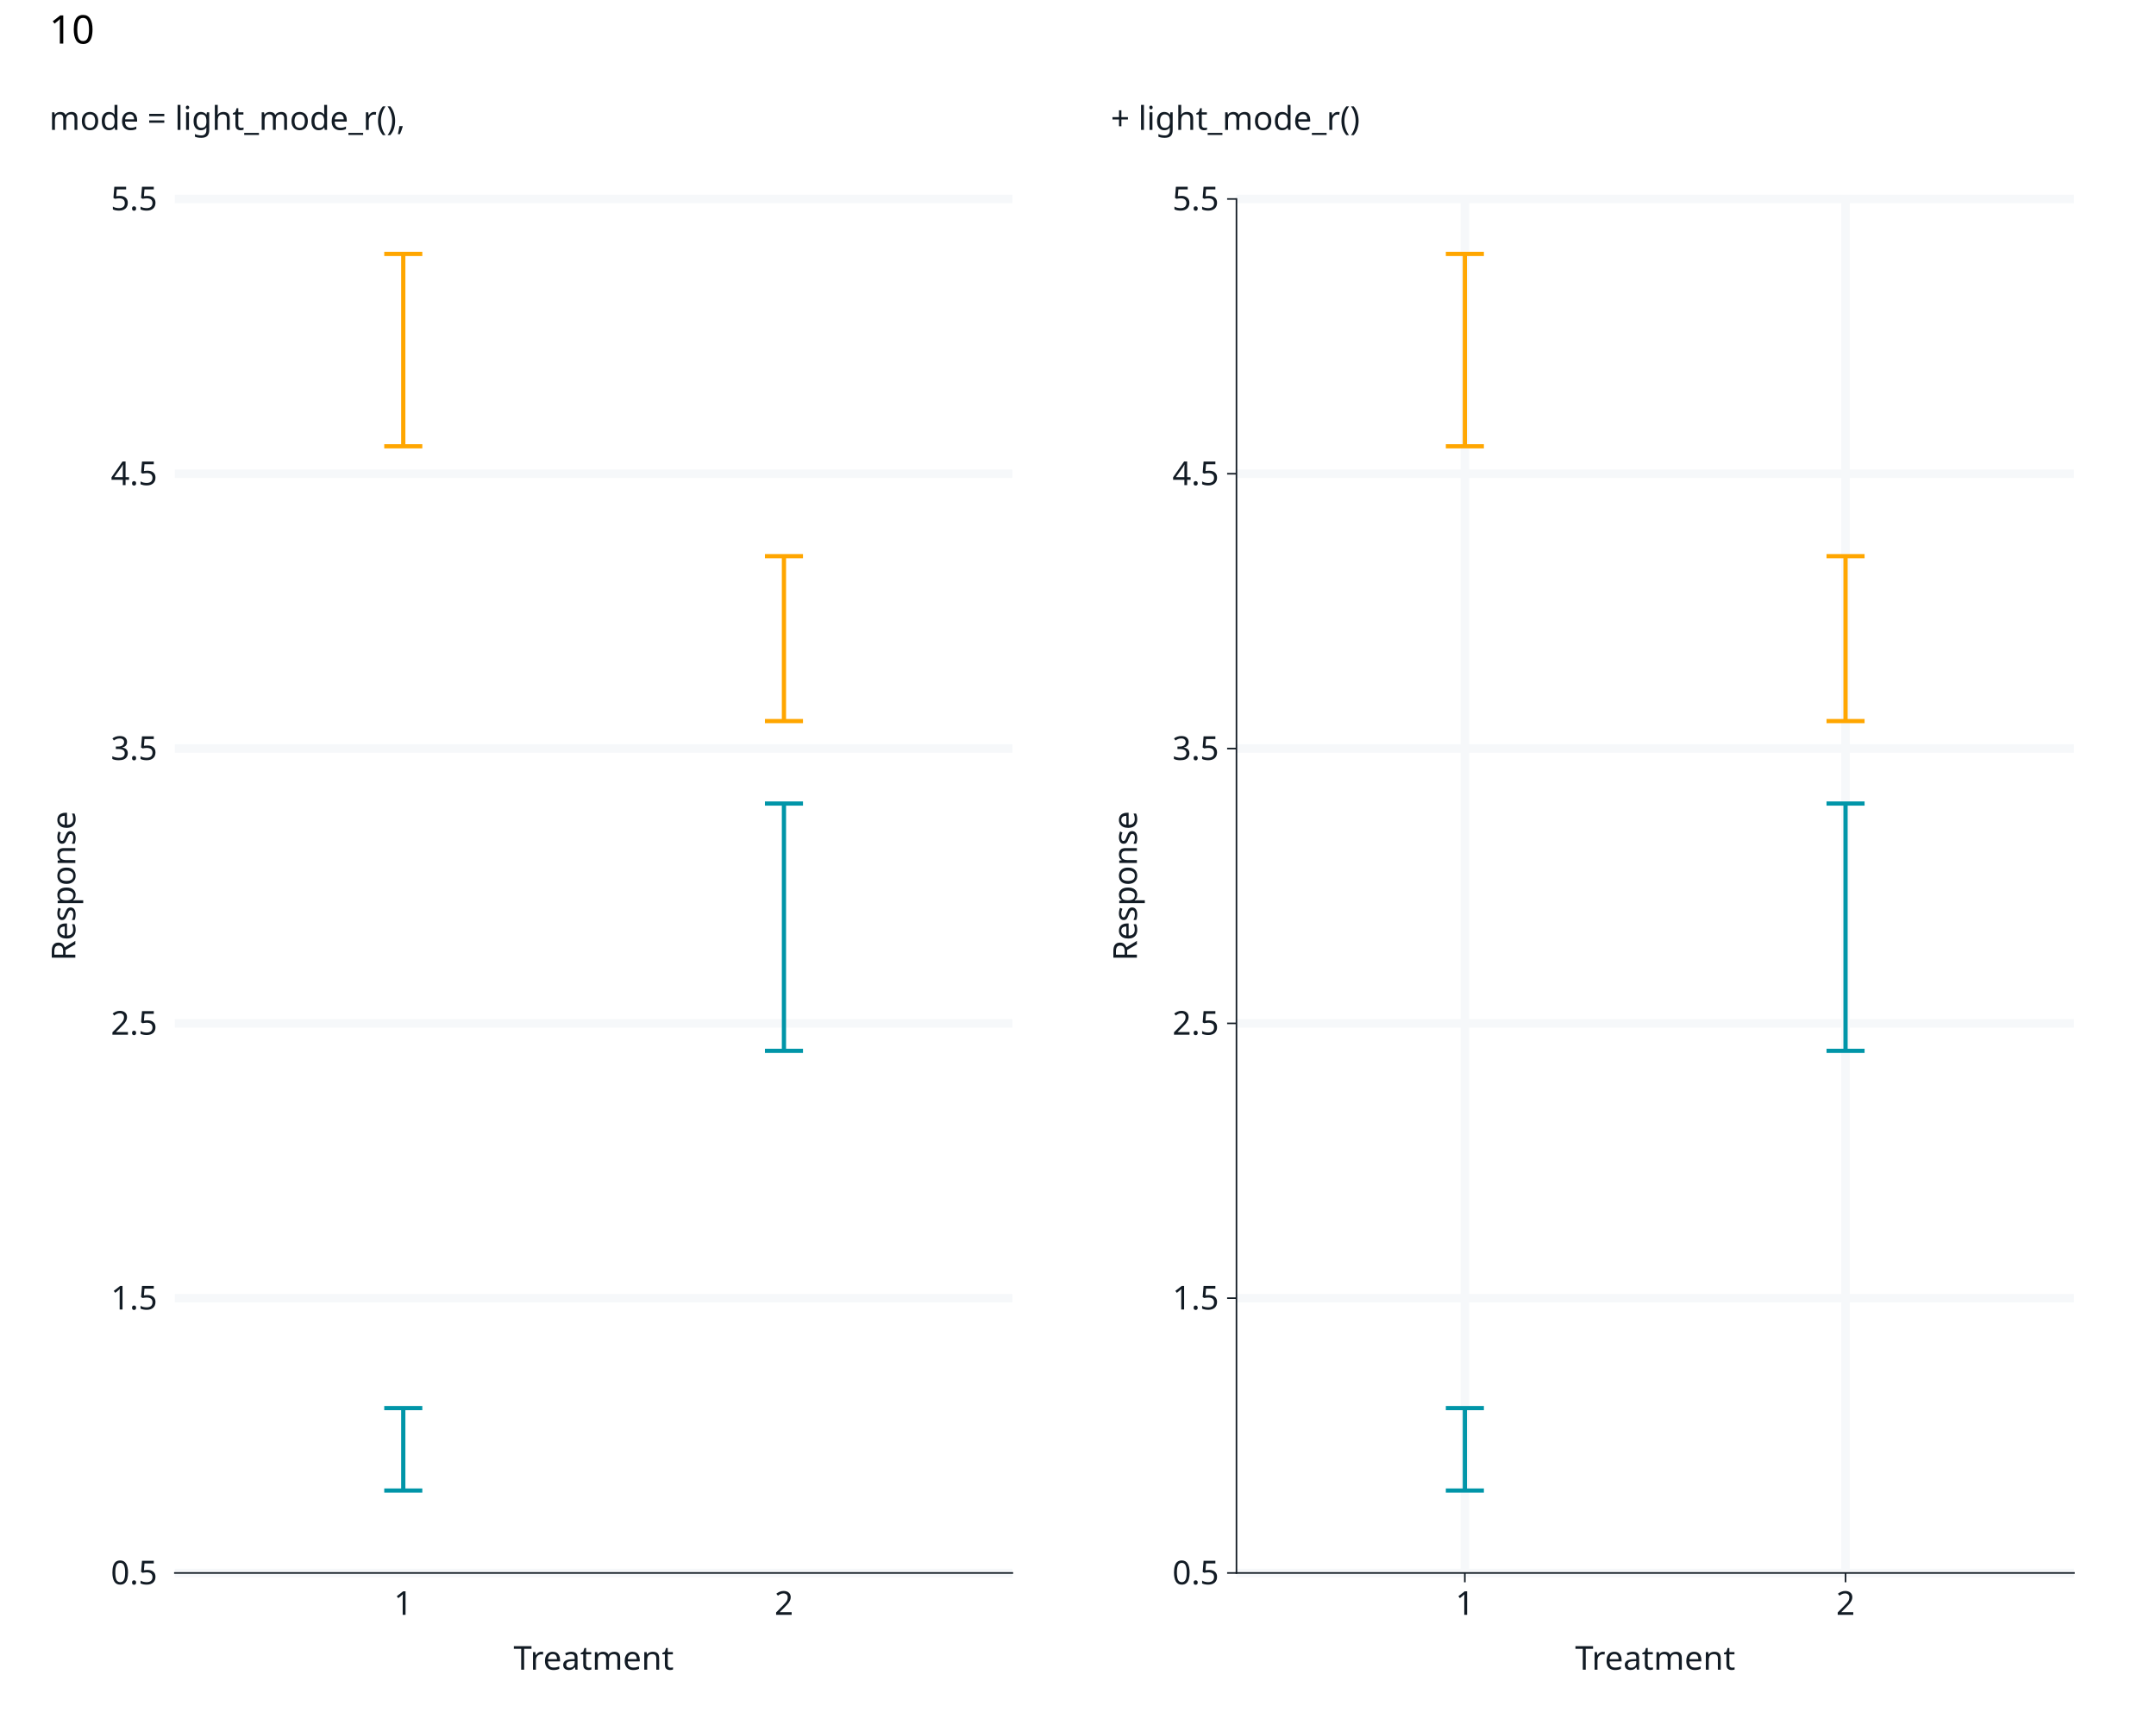
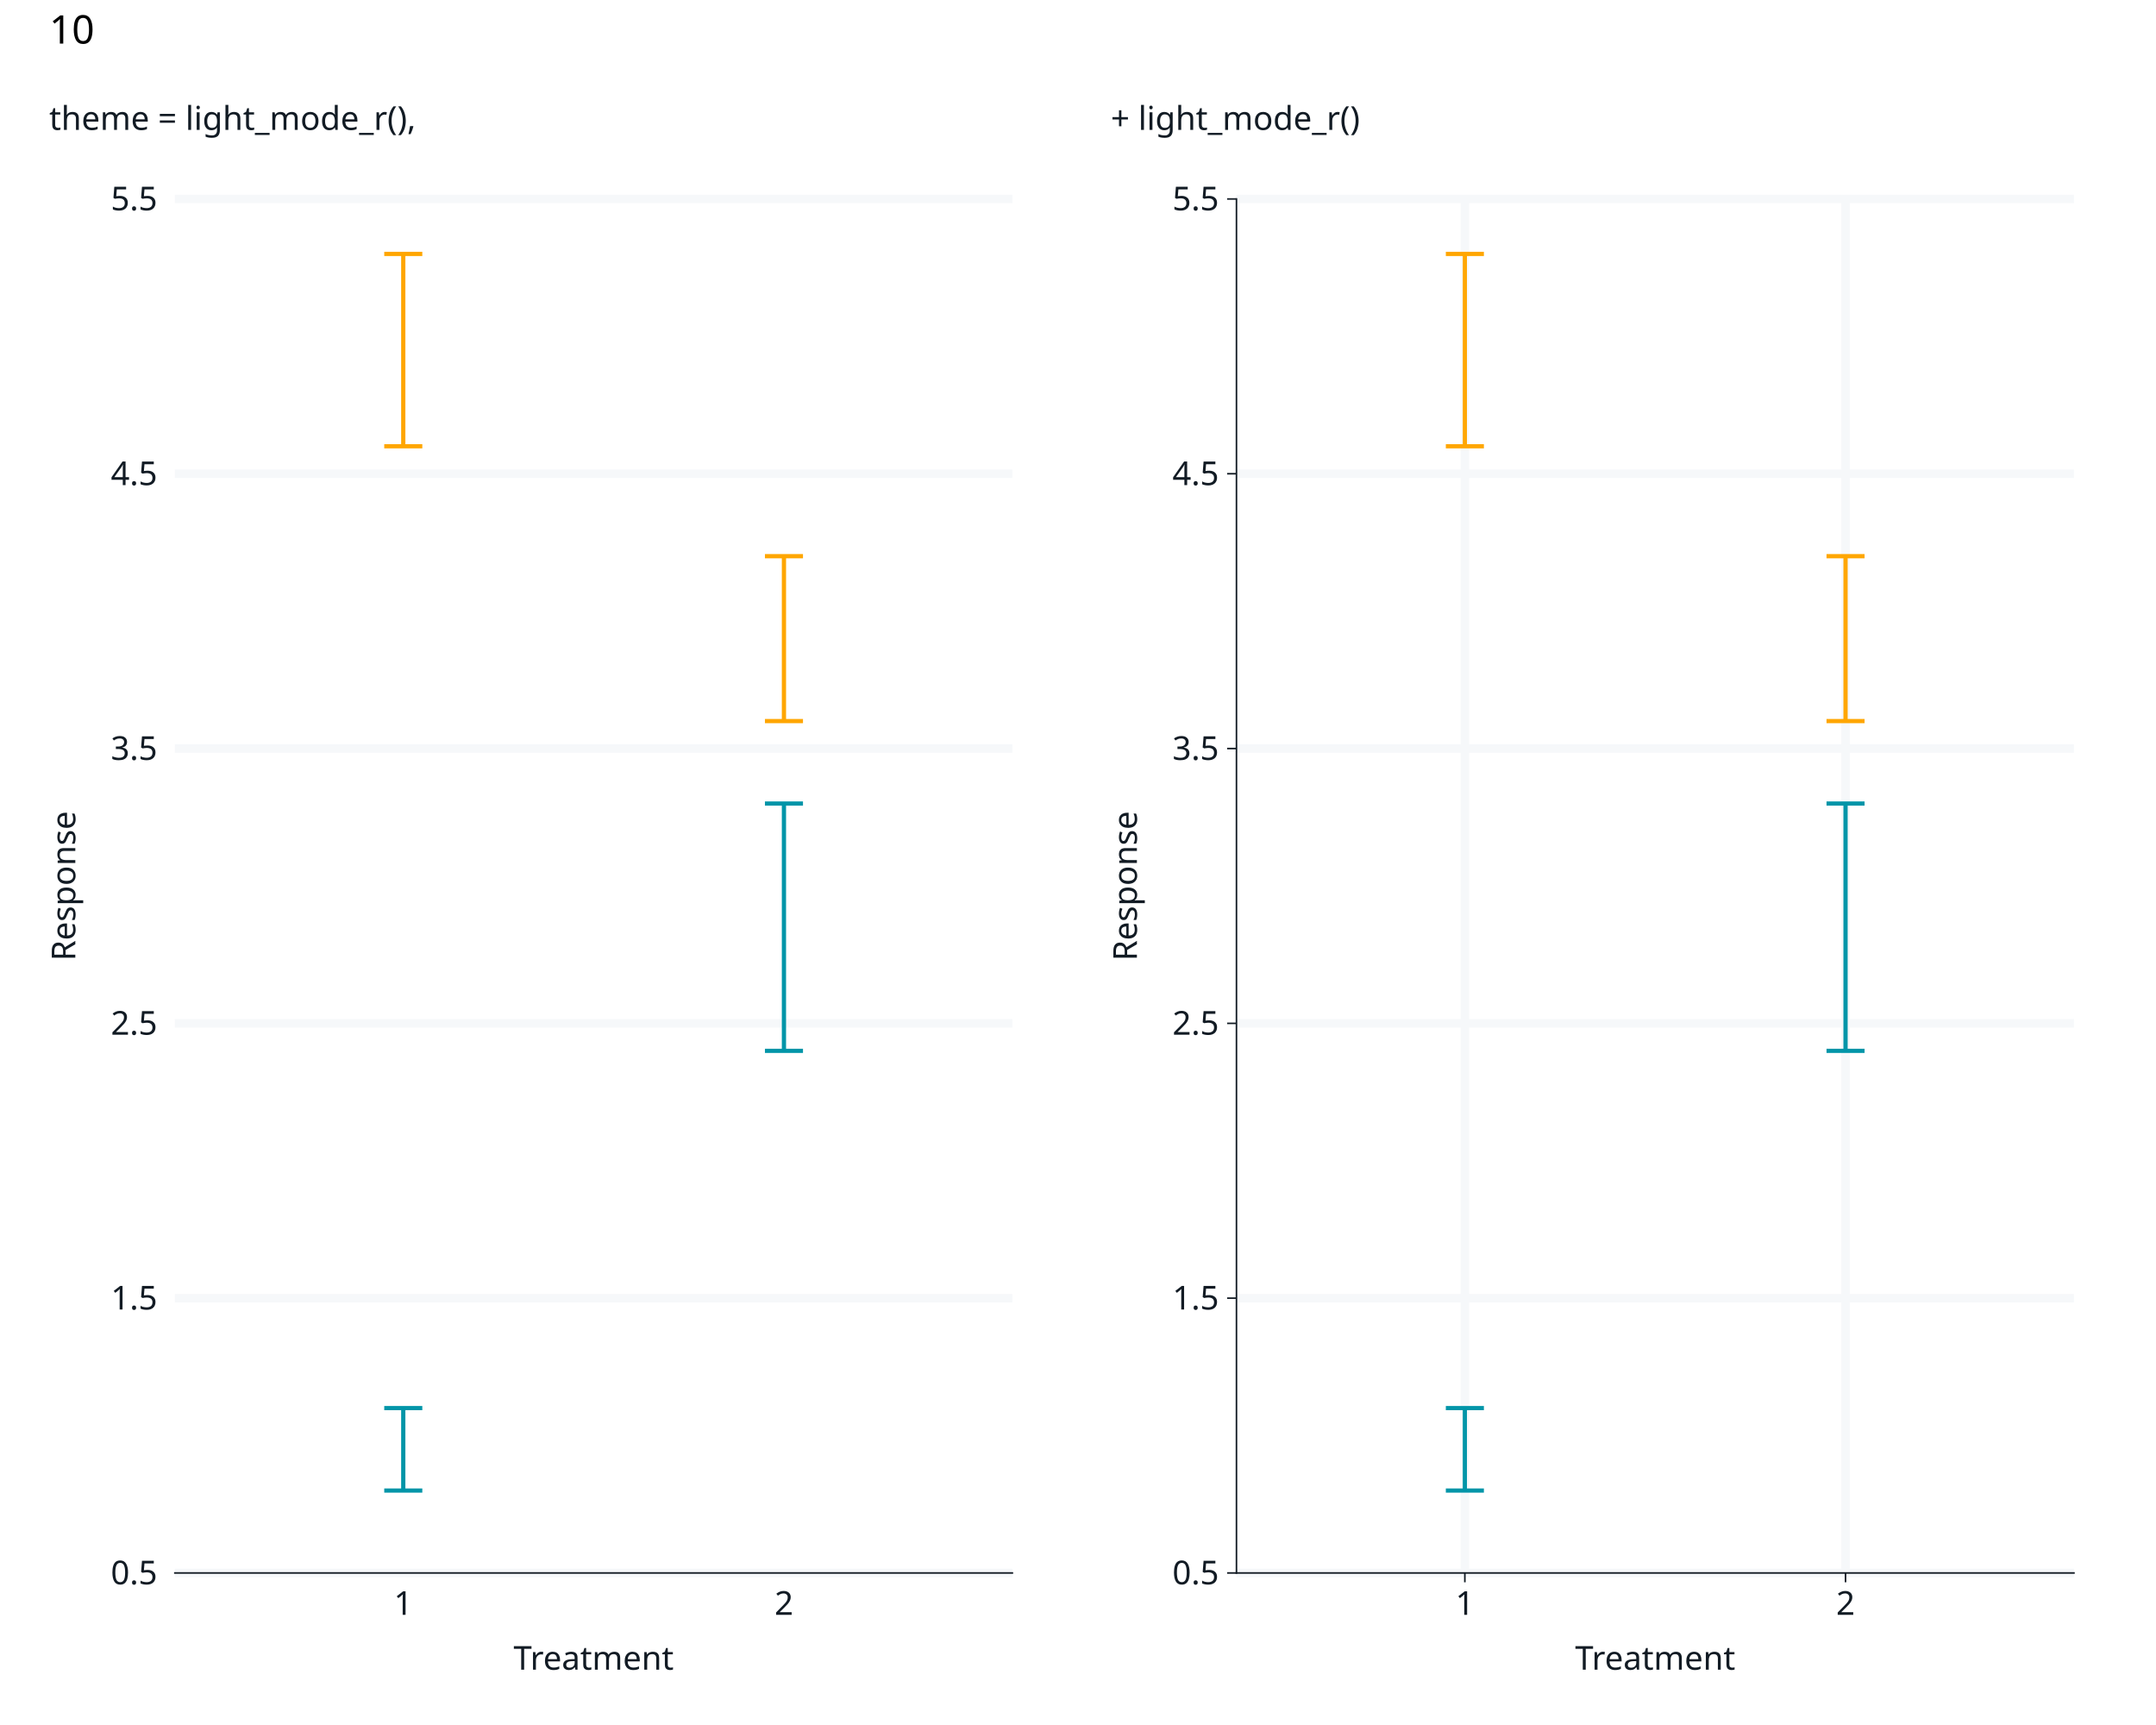
<svg xmlns="http://www.w3.org/2000/svg" class="svglite" data-engine-version="2.0" width="720.00pt" height="576.00pt" viewBox="0 0 720.00 576.00">
  <defs>
    <style type="text/css">
    .svglite line, .svglite polyline, .svglite polygon, .svglite path, .svglite rect, .svglite circle {
      fill: none;
      stroke: #000000;
      stroke-linecap: round;
      stroke-linejoin: round;
      stroke-miterlimit: 10.00;
    }
  </style>
  </defs>
  <rect width="100%" height="100%" style="stroke: none; fill: #FFFFFF;" />
  <defs>
    <clipPath id="cpMC4wMHw3MjAuMDB8MC4wMHw1NzYuMDA=">
      <rect x="0.00" y="0.00" width="720.00" height="576.00" />
    </clipPath>
  </defs>
  <g clip-path="url(#cpMC4wMHw3MjAuMDB8MC4wMHw1NzYuMDA=)">
    <rect x="0" y="0.00" width="720.00" height="576.00" style="stroke-width: 1.07; stroke: #FFFFFF; fill: #FFFFFF;" />
  </g>
  <defs>
    <clipPath id="cpNTguNDB8NjkyLjYwfDY2LjQ0fDUyNS4yMw==">
      <rect x="58.40" y="66.44" width="634.21" height="458.80" />
    </clipPath>
  </defs>
  <g clip-path="url(#cpNTguNDB8NjkyLjYwfDY2LjQ0fDUyNS4yMw==)">
</g>
  <g clip-path="url(#cpMC4wMHw3MjAuMDB8MC4wMHw1NzYuMDA=)">
</g>
  <defs>
    <clipPath id="cpNS40OHwzNjAuMDB8MjIuNzh8NTcwLjUy">
      <rect x="5.48" y="22.78" width="354.52" height="547.74" />
    </clipPath>
  </defs>
  <g clip-path="url(#cpNS40OHwzNjAuMDB8MjIuNzh8NTcwLjUy)">
    <rect x="5.48" y="22.78" width="354.52" height="547.74" style="stroke-width: 1.07; stroke: #FFFFFF; fill: #FFFFFF;" />
  </g>
  <g clip-path="url(#cpMC4wMHw3MjAuMDB8MC4wMHw1NzYuMDA=)">
</g>
  <defs>
    <clipPath id="cpMzYwLjAwfDcxNC41MnwyMi43OHw1NzAuNTI=">
      <rect x="360.00" y="22.78" width="354.52" height="547.74" />
    </clipPath>
  </defs>
  <g clip-path="url(#cpMzYwLjAwfDcxNC41MnwyMi43OHw1NzAuNTI=)">
    <rect x="360.00" y="22.78" width="354.52" height="547.74" style="stroke-width: 1.07; stroke: #FFFFFF; fill: #FFFFFF;" />
  </g>
  <g clip-path="url(#cpMC4wMHw3MjAuMDB8MC4wMHw1NzYuMDA=)">
    <rect x="58.40" y="66.44" width="279.69" height="458.80" style="stroke-width: 1.07; stroke: #FFFFFF; fill: #FFFFFF;" />
    <polyline points="58.40,525.23 338.08,525.23 " style="stroke-width: 2.84; stroke: #F6F8FA; stroke-linecap: butt;" />
    <polyline points="58.40,433.47 338.08,433.47 " style="stroke-width: 2.84; stroke: #F6F8FA; stroke-linecap: butt;" />
    <polyline points="58.40,341.71 338.08,341.71 " style="stroke-width: 2.84; stroke: #F6F8FA; stroke-linecap: butt;" />
    <polyline points="58.40,249.95 338.08,249.95 " style="stroke-width: 2.84; stroke: #F6F8FA; stroke-linecap: butt;" />
    <polyline points="58.40,158.19 338.08,158.19 " style="stroke-width: 2.84; stroke: #F6F8FA; stroke-linecap: butt;" />
    <polyline points="58.40,66.44 338.08,66.44 " style="stroke-width: 2.84; stroke: #F6F8FA; stroke-linecap: butt;" />
    <polyline points="134.67,525.23 134.67,66.44 " style="stroke-width: 2.84; stroke: none; stroke-linecap: butt;" />
    <polyline points="261.80,525.23 261.80,66.44 " style="stroke-width: 2.84; stroke: none; stroke-linecap: butt;" />
    <polyline points="128.32,470.18 141.03,470.18 " style="stroke-width: 1.41; stroke: #0095A8; stroke-linecap: butt;" />
    <polyline points="134.67,470.18 134.67,497.71 " style="stroke-width: 1.41; stroke: #0095A8; stroke-linecap: butt;" />
    <polyline points="128.32,497.71 141.03,497.71 " style="stroke-width: 1.41; stroke: #0095A8; stroke-linecap: butt;" />
    <polyline points="128.32,84.79 141.03,84.79 " style="stroke-width: 1.41; stroke: #FFA600; stroke-linecap: butt;" />
    <polyline points="134.67,84.79 134.67,149.02 " style="stroke-width: 1.41; stroke: #FFA600; stroke-linecap: butt;" />
    <polyline points="128.32,149.02 141.03,149.02 " style="stroke-width: 1.41; stroke: #FFA600; stroke-linecap: butt;" />
    <polyline points="255.45,268.31 268.16,268.31 " style="stroke-width: 1.41; stroke: #0095A8; stroke-linecap: butt;" />
    <polyline points="261.80,268.31 261.80,350.89 " style="stroke-width: 1.41; stroke: #0095A8; stroke-linecap: butt;" />
    <polyline points="255.45,350.89 268.16,350.89 " style="stroke-width: 1.41; stroke: #0095A8; stroke-linecap: butt;" />
    <polyline points="255.45,185.72 268.16,185.72 " style="stroke-width: 1.41; stroke: #FFA600; stroke-linecap: butt;" />
    <polyline points="261.80,185.72 261.80,240.78 " style="stroke-width: 1.41; stroke: #FFA600; stroke-linecap: butt;" />
    <polyline points="255.45,240.78 268.16,240.78 " style="stroke-width: 1.41; stroke: #FFA600; stroke-linecap: butt;" />
    <polyline points="58.40,525.23 58.40,66.44 " style="stroke-width: 0.53; stroke: none; stroke-linecap: square;" />
    <text x="52.54" y="529.02" text-anchor="end" style="font-size: 11.00px; fill: #121B24; font-family: sans;" textLength="15.29px" lengthAdjust="spacingAndGlyphs">0.5</text>
    <text x="52.54" y="437.26" text-anchor="end" style="font-size: 11.00px; fill: #121B24; font-family: sans;" textLength="15.29px" lengthAdjust="spacingAndGlyphs">1.5</text>
    <text x="52.54" y="345.50" text-anchor="end" style="font-size: 11.00px; fill: #121B24; font-family: sans;" textLength="15.29px" lengthAdjust="spacingAndGlyphs">2.5</text>
    <text x="52.54" y="253.74" text-anchor="end" style="font-size: 11.00px; fill: #121B24; font-family: sans;" textLength="15.29px" lengthAdjust="spacingAndGlyphs">3.5</text>
    <text x="52.54" y="161.98" text-anchor="end" style="font-size: 11.00px; fill: #121B24; font-family: sans;" textLength="15.29px" lengthAdjust="spacingAndGlyphs">4.5</text>
    <text x="52.54" y="70.22" text-anchor="end" style="font-size: 11.00px; fill: #121B24; font-family: sans;" textLength="15.29px" lengthAdjust="spacingAndGlyphs">5.5</text>
    <polyline points="55.28,525.23 58.40,525.23 " style="stroke-width: 0.53; stroke: none; stroke-linecap: butt;" />
    <polyline points="55.28,433.47 58.40,433.47 " style="stroke-width: 0.53; stroke: none; stroke-linecap: butt;" />
    <polyline points="55.28,341.71 58.40,341.71 " style="stroke-width: 0.53; stroke: none; stroke-linecap: butt;" />
    <polyline points="55.28,249.95 58.40,249.95 " style="stroke-width: 0.53; stroke: none; stroke-linecap: butt;" />
    <polyline points="55.28,158.19 58.40,158.19 " style="stroke-width: 0.53; stroke: none; stroke-linecap: butt;" />
    <polyline points="55.28,66.44 58.40,66.44 " style="stroke-width: 0.53; stroke: none; stroke-linecap: butt;" />
    <polyline points="58.40,525.23 338.08,525.23 " style="stroke-width: 0.53; stroke: #121B24; stroke-linecap: square;" />
    <polyline points="134.67,528.35 134.67,525.23 " style="stroke-width: 0.53; stroke: none; stroke-linecap: butt;" />
    <polyline points="261.80,528.35 261.80,525.23 " style="stroke-width: 0.53; stroke: none; stroke-linecap: butt;" />
    <text x="134.67" y="539.21" text-anchor="middle" style="font-size: 11.00px; fill: #121B24; font-family: sans;" textLength="6.12px" lengthAdjust="spacingAndGlyphs">1</text>
    <text x="261.80" y="539.21" text-anchor="middle" style="font-size: 11.00px; fill: #121B24; font-family: sans;" textLength="6.12px" lengthAdjust="spacingAndGlyphs">2</text>
    <text x="198.24" y="557.54" text-anchor="middle" style="font-size: 11.00px; fill: #121B24; font-family: sans;" textLength="50.13px" lengthAdjust="spacingAndGlyphs">Treatment</text>
    <text transform="translate(25.15,295.83) rotate(-90)" text-anchor="middle" style="font-size: 11.00px; fill: #121B24; font-family: sans;" textLength="49.55px" lengthAdjust="spacingAndGlyphs">Response</text>
    <text x="16.44" y="31.50" style="font-size: 11.00px; fill: #121B24; font-family: sans;" textLength="0.00px" lengthAdjust="spacingAndGlyphs" />
-     <text x="16.44" y="43.38" style="font-size: 11.00px; fill: #121B24; font-family: sans;" textLength="114.04px" lengthAdjust="spacingAndGlyphs">mode = light_mode_r(),</text>
+     <text x="16.44" y="43.38" style="font-size: 11.00px; fill: #121B24; font-family: sans;" textLength="117.10px" lengthAdjust="spacingAndGlyphs">theme = light_mode_r(),</text>
    <rect x="412.92" y="66.44" width="279.69" height="458.80" style="stroke-width: 1.07; stroke: #FFFFFF; fill: #FFFFFF;" />
    <polyline points="412.92,525.23 692.60,525.23 " style="stroke-width: 2.84; stroke: #F6F8FA; stroke-linecap: butt;" />
    <polyline points="412.92,433.47 692.60,433.47 " style="stroke-width: 2.84; stroke: #F6F8FA; stroke-linecap: butt;" />
    <polyline points="412.92,341.71 692.60,341.71 " style="stroke-width: 2.84; stroke: #F6F8FA; stroke-linecap: butt;" />
    <polyline points="412.92,249.95 692.60,249.95 " style="stroke-width: 2.84; stroke: #F6F8FA; stroke-linecap: butt;" />
    <polyline points="412.92,158.19 692.60,158.19 " style="stroke-width: 2.84; stroke: #F6F8FA; stroke-linecap: butt;" />
    <polyline points="412.92,66.44 692.60,66.44 " style="stroke-width: 2.84; stroke: #F6F8FA; stroke-linecap: butt;" />
    <polyline points="489.19,525.23 489.19,66.44 " style="stroke-width: 2.84; stroke: #F6F8FA; stroke-linecap: butt;" />
    <polyline points="616.32,525.23 616.32,66.44 " style="stroke-width: 2.84; stroke: #F6F8FA; stroke-linecap: butt;" />
    <polyline points="482.84,470.18 495.55,470.18 " style="stroke-width: 1.41; stroke: #0095A8; stroke-linecap: butt;" />
    <polyline points="489.19,470.18 489.19,497.71 " style="stroke-width: 1.41; stroke: #0095A8; stroke-linecap: butt;" />
    <polyline points="482.84,497.71 495.55,497.71 " style="stroke-width: 1.41; stroke: #0095A8; stroke-linecap: butt;" />
    <polyline points="482.84,84.79 495.55,84.79 " style="stroke-width: 1.41; stroke: #FFA600; stroke-linecap: butt;" />
    <polyline points="489.19,84.79 489.19,149.02 " style="stroke-width: 1.41; stroke: #FFA600; stroke-linecap: butt;" />
    <polyline points="482.84,149.02 495.55,149.02 " style="stroke-width: 1.41; stroke: #FFA600; stroke-linecap: butt;" />
    <polyline points="609.97,268.31 622.68,268.31 " style="stroke-width: 1.41; stroke: #0095A8; stroke-linecap: butt;" />
    <polyline points="616.32,268.31 616.32,350.89 " style="stroke-width: 1.41; stroke: #0095A8; stroke-linecap: butt;" />
    <polyline points="609.97,350.89 622.68,350.89 " style="stroke-width: 1.41; stroke: #0095A8; stroke-linecap: butt;" />
    <polyline points="609.97,185.72 622.68,185.72 " style="stroke-width: 1.41; stroke: #FFA600; stroke-linecap: butt;" />
    <polyline points="616.32,185.72 616.32,240.78 " style="stroke-width: 1.41; stroke: #FFA600; stroke-linecap: butt;" />
    <polyline points="609.97,240.78 622.68,240.78 " style="stroke-width: 1.41; stroke: #FFA600; stroke-linecap: butt;" />
    <polyline points="412.92,525.23 412.92,66.44 " style="stroke-width: 0.53; stroke: #121B24; stroke-linecap: square;" />
    <text x="407.06" y="529.02" text-anchor="end" style="font-size: 11.00px; fill: #121B24; font-family: sans;" textLength="15.29px" lengthAdjust="spacingAndGlyphs">0.5</text>
    <text x="407.06" y="437.26" text-anchor="end" style="font-size: 11.00px; fill: #121B24; font-family: sans;" textLength="15.29px" lengthAdjust="spacingAndGlyphs">1.5</text>
    <text x="407.06" y="345.50" text-anchor="end" style="font-size: 11.00px; fill: #121B24; font-family: sans;" textLength="15.29px" lengthAdjust="spacingAndGlyphs">2.5</text>
    <text x="407.06" y="253.74" text-anchor="end" style="font-size: 11.00px; fill: #121B24; font-family: sans;" textLength="15.29px" lengthAdjust="spacingAndGlyphs">3.5</text>
    <text x="407.06" y="161.98" text-anchor="end" style="font-size: 11.00px; fill: #121B24; font-family: sans;" textLength="15.29px" lengthAdjust="spacingAndGlyphs">4.5</text>
    <text x="407.06" y="70.22" text-anchor="end" style="font-size: 11.00px; fill: #121B24; font-family: sans;" textLength="15.29px" lengthAdjust="spacingAndGlyphs">5.5</text>
    <polyline points="409.80,525.23 412.92,525.23 " style="stroke-width: 0.53; stroke: #121B24; stroke-linecap: butt;" />
    <polyline points="409.80,433.47 412.92,433.47 " style="stroke-width: 0.53; stroke: #121B24; stroke-linecap: butt;" />
    <polyline points="409.80,341.71 412.92,341.71 " style="stroke-width: 0.53; stroke: #121B24; stroke-linecap: butt;" />
    <polyline points="409.80,249.95 412.92,249.95 " style="stroke-width: 0.53; stroke: #121B24; stroke-linecap: butt;" />
    <polyline points="409.80,158.19 412.92,158.19 " style="stroke-width: 0.53; stroke: #121B24; stroke-linecap: butt;" />
    <polyline points="409.80,66.44 412.92,66.44 " style="stroke-width: 0.53; stroke: #121B24; stroke-linecap: butt;" />
    <polyline points="412.92,525.23 692.60,525.23 " style="stroke-width: 0.53; stroke: #121B24; stroke-linecap: square;" />
    <polyline points="489.19,528.35 489.19,525.23 " style="stroke-width: 0.53; stroke: #121B24; stroke-linecap: butt;" />
    <polyline points="616.32,528.35 616.32,525.23 " style="stroke-width: 0.53; stroke: #121B24; stroke-linecap: butt;" />
    <text x="489.19" y="539.21" text-anchor="middle" style="font-size: 11.00px; fill: #121B24; font-family: sans;" textLength="6.12px" lengthAdjust="spacingAndGlyphs">1</text>
    <text x="616.32" y="539.21" text-anchor="middle" style="font-size: 11.00px; fill: #121B24; font-family: sans;" textLength="6.12px" lengthAdjust="spacingAndGlyphs">2</text>
    <text x="552.76" y="557.54" text-anchor="middle" style="font-size: 11.00px; fill: #121B24; font-family: sans;" textLength="50.13px" lengthAdjust="spacingAndGlyphs">Treatment</text>
    <text transform="translate(379.67,295.83) rotate(-90)" text-anchor="middle" style="font-size: 11.00px; fill: #121B24; font-family: sans;" textLength="49.55px" lengthAdjust="spacingAndGlyphs">Response</text>
    <text x="370.96" y="31.50" style="font-size: 11.00px; fill: #121B24; font-family: sans;" textLength="0.00px" lengthAdjust="spacingAndGlyphs" />
    <text x="370.96" y="43.38" style="font-size: 11.00px; fill: #121B24; font-family: sans;" textLength="80.41px" lengthAdjust="spacingAndGlyphs">+ light_mode_r()</text>
    <text x="16.44" y="14.56" style="font-size: 13.20px; font-family: sans;" textLength="14.68px" lengthAdjust="spacingAndGlyphs">10</text>
  </g>
</svg>
